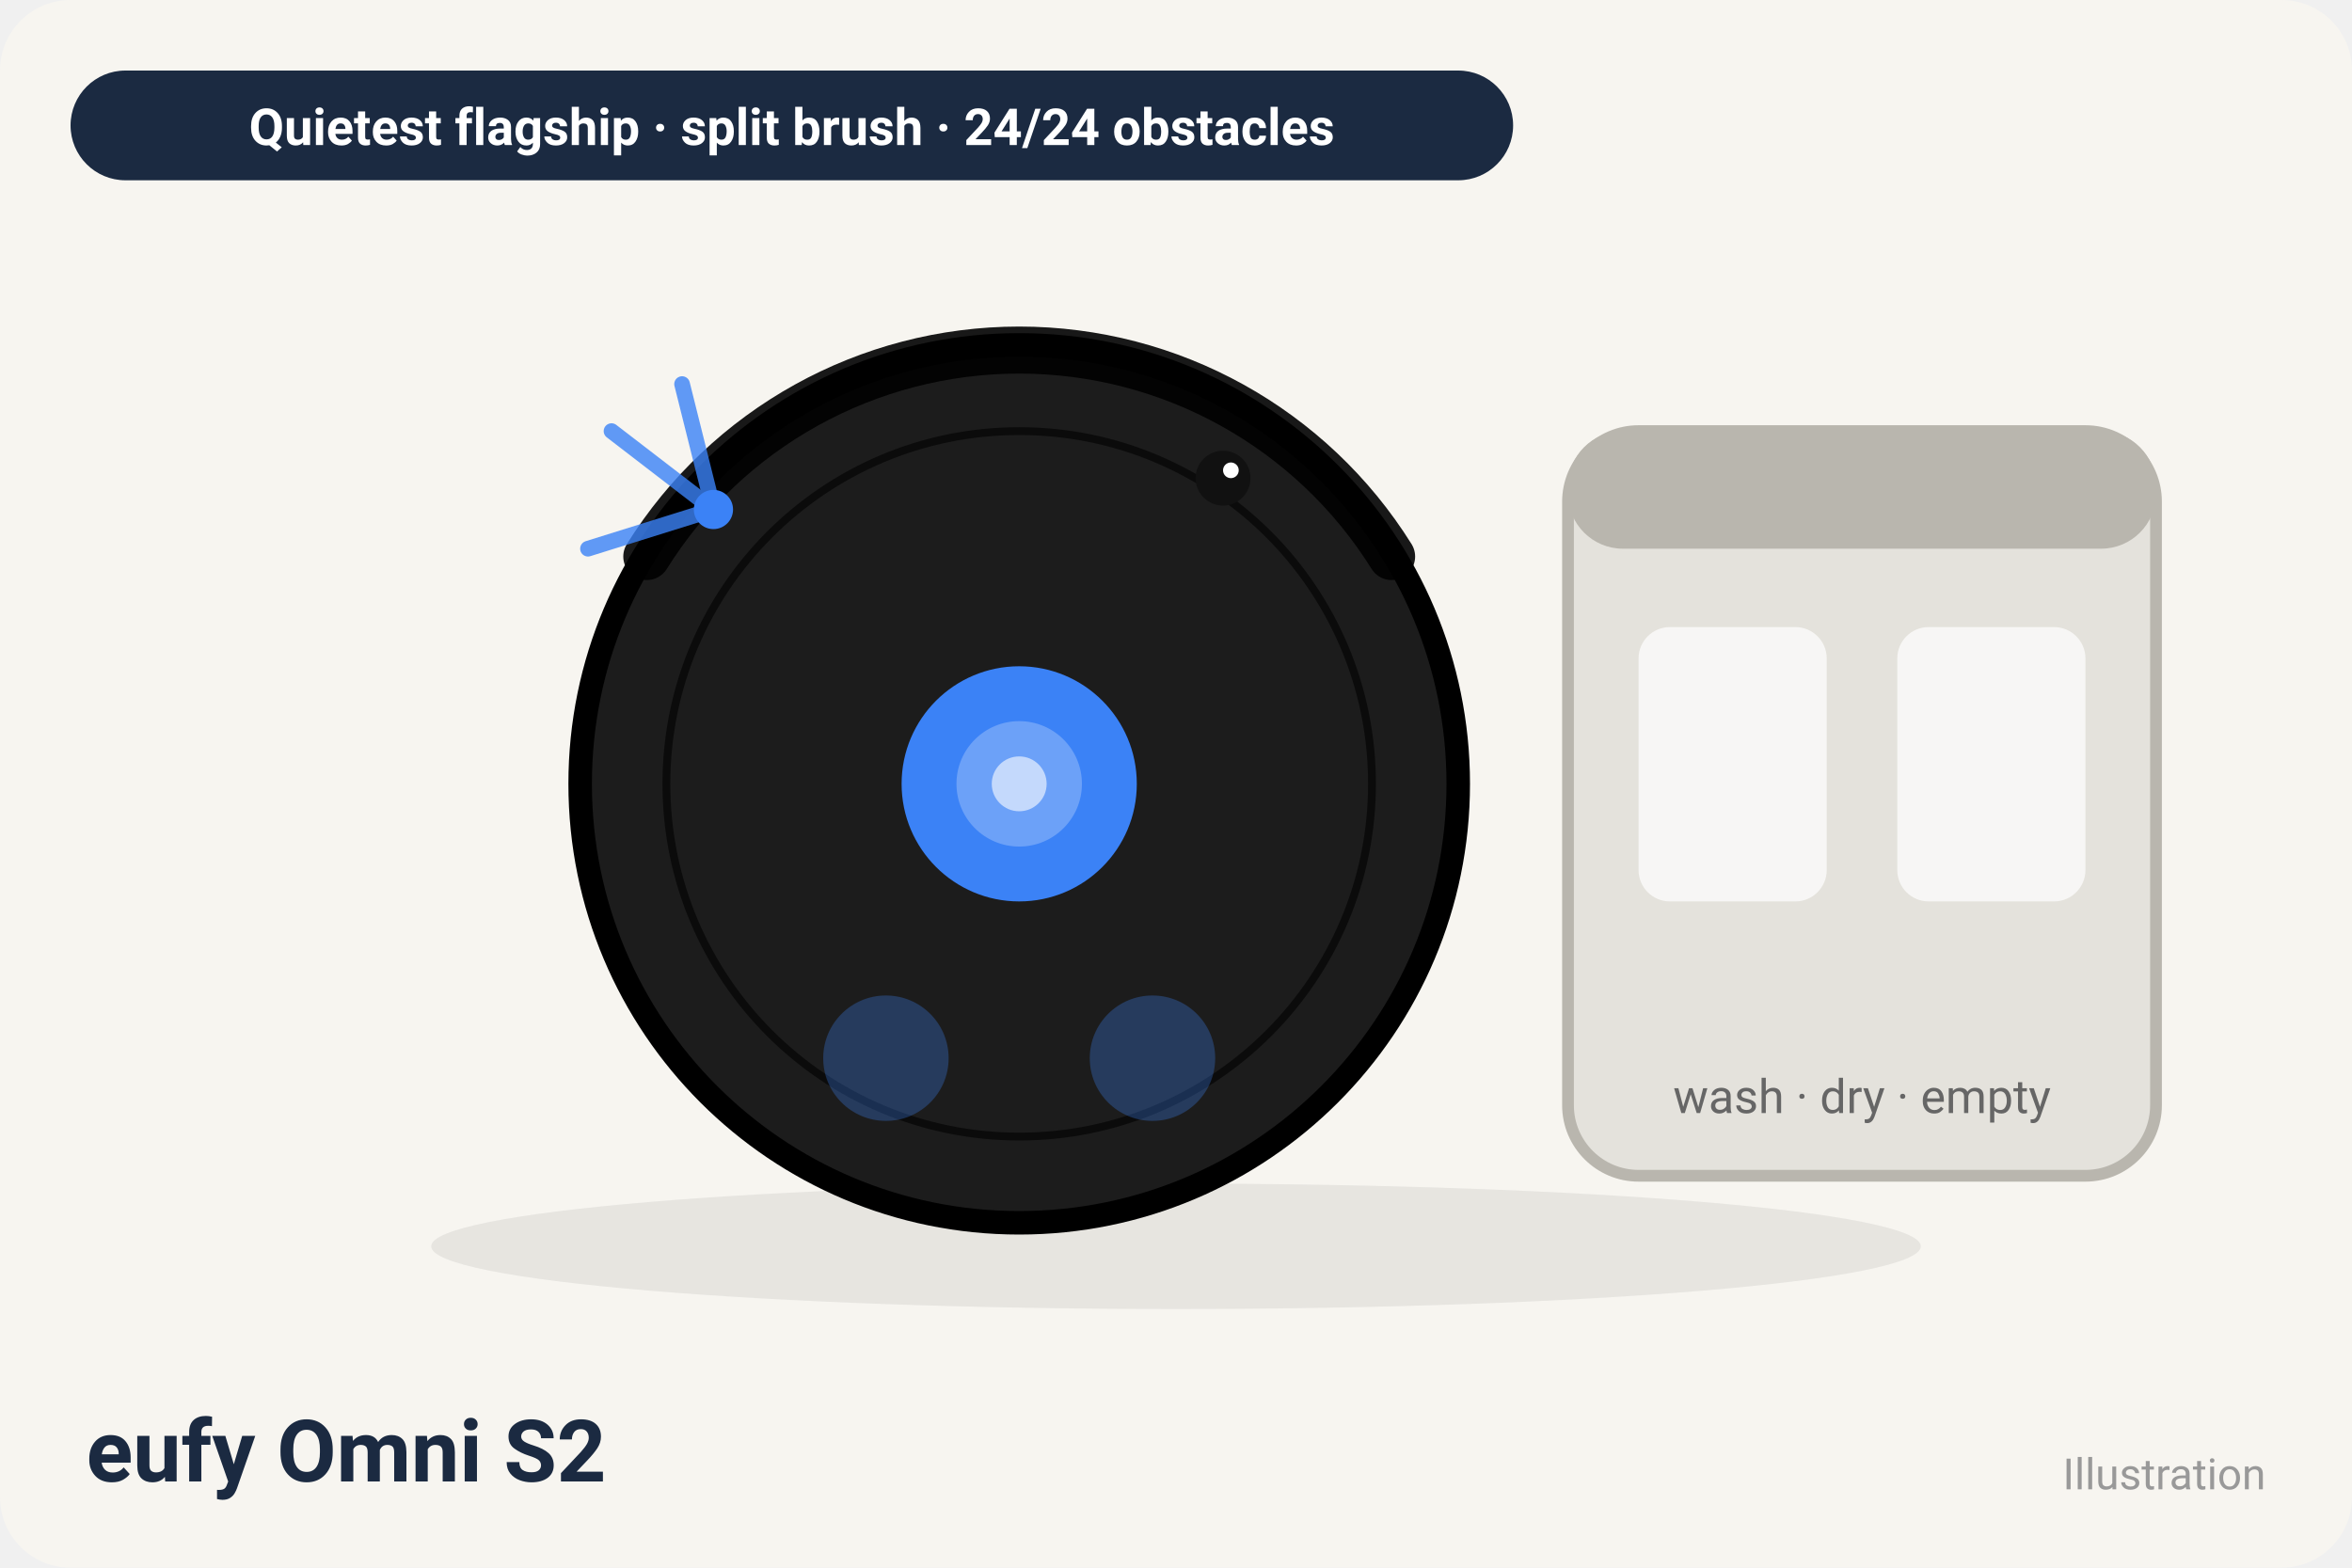
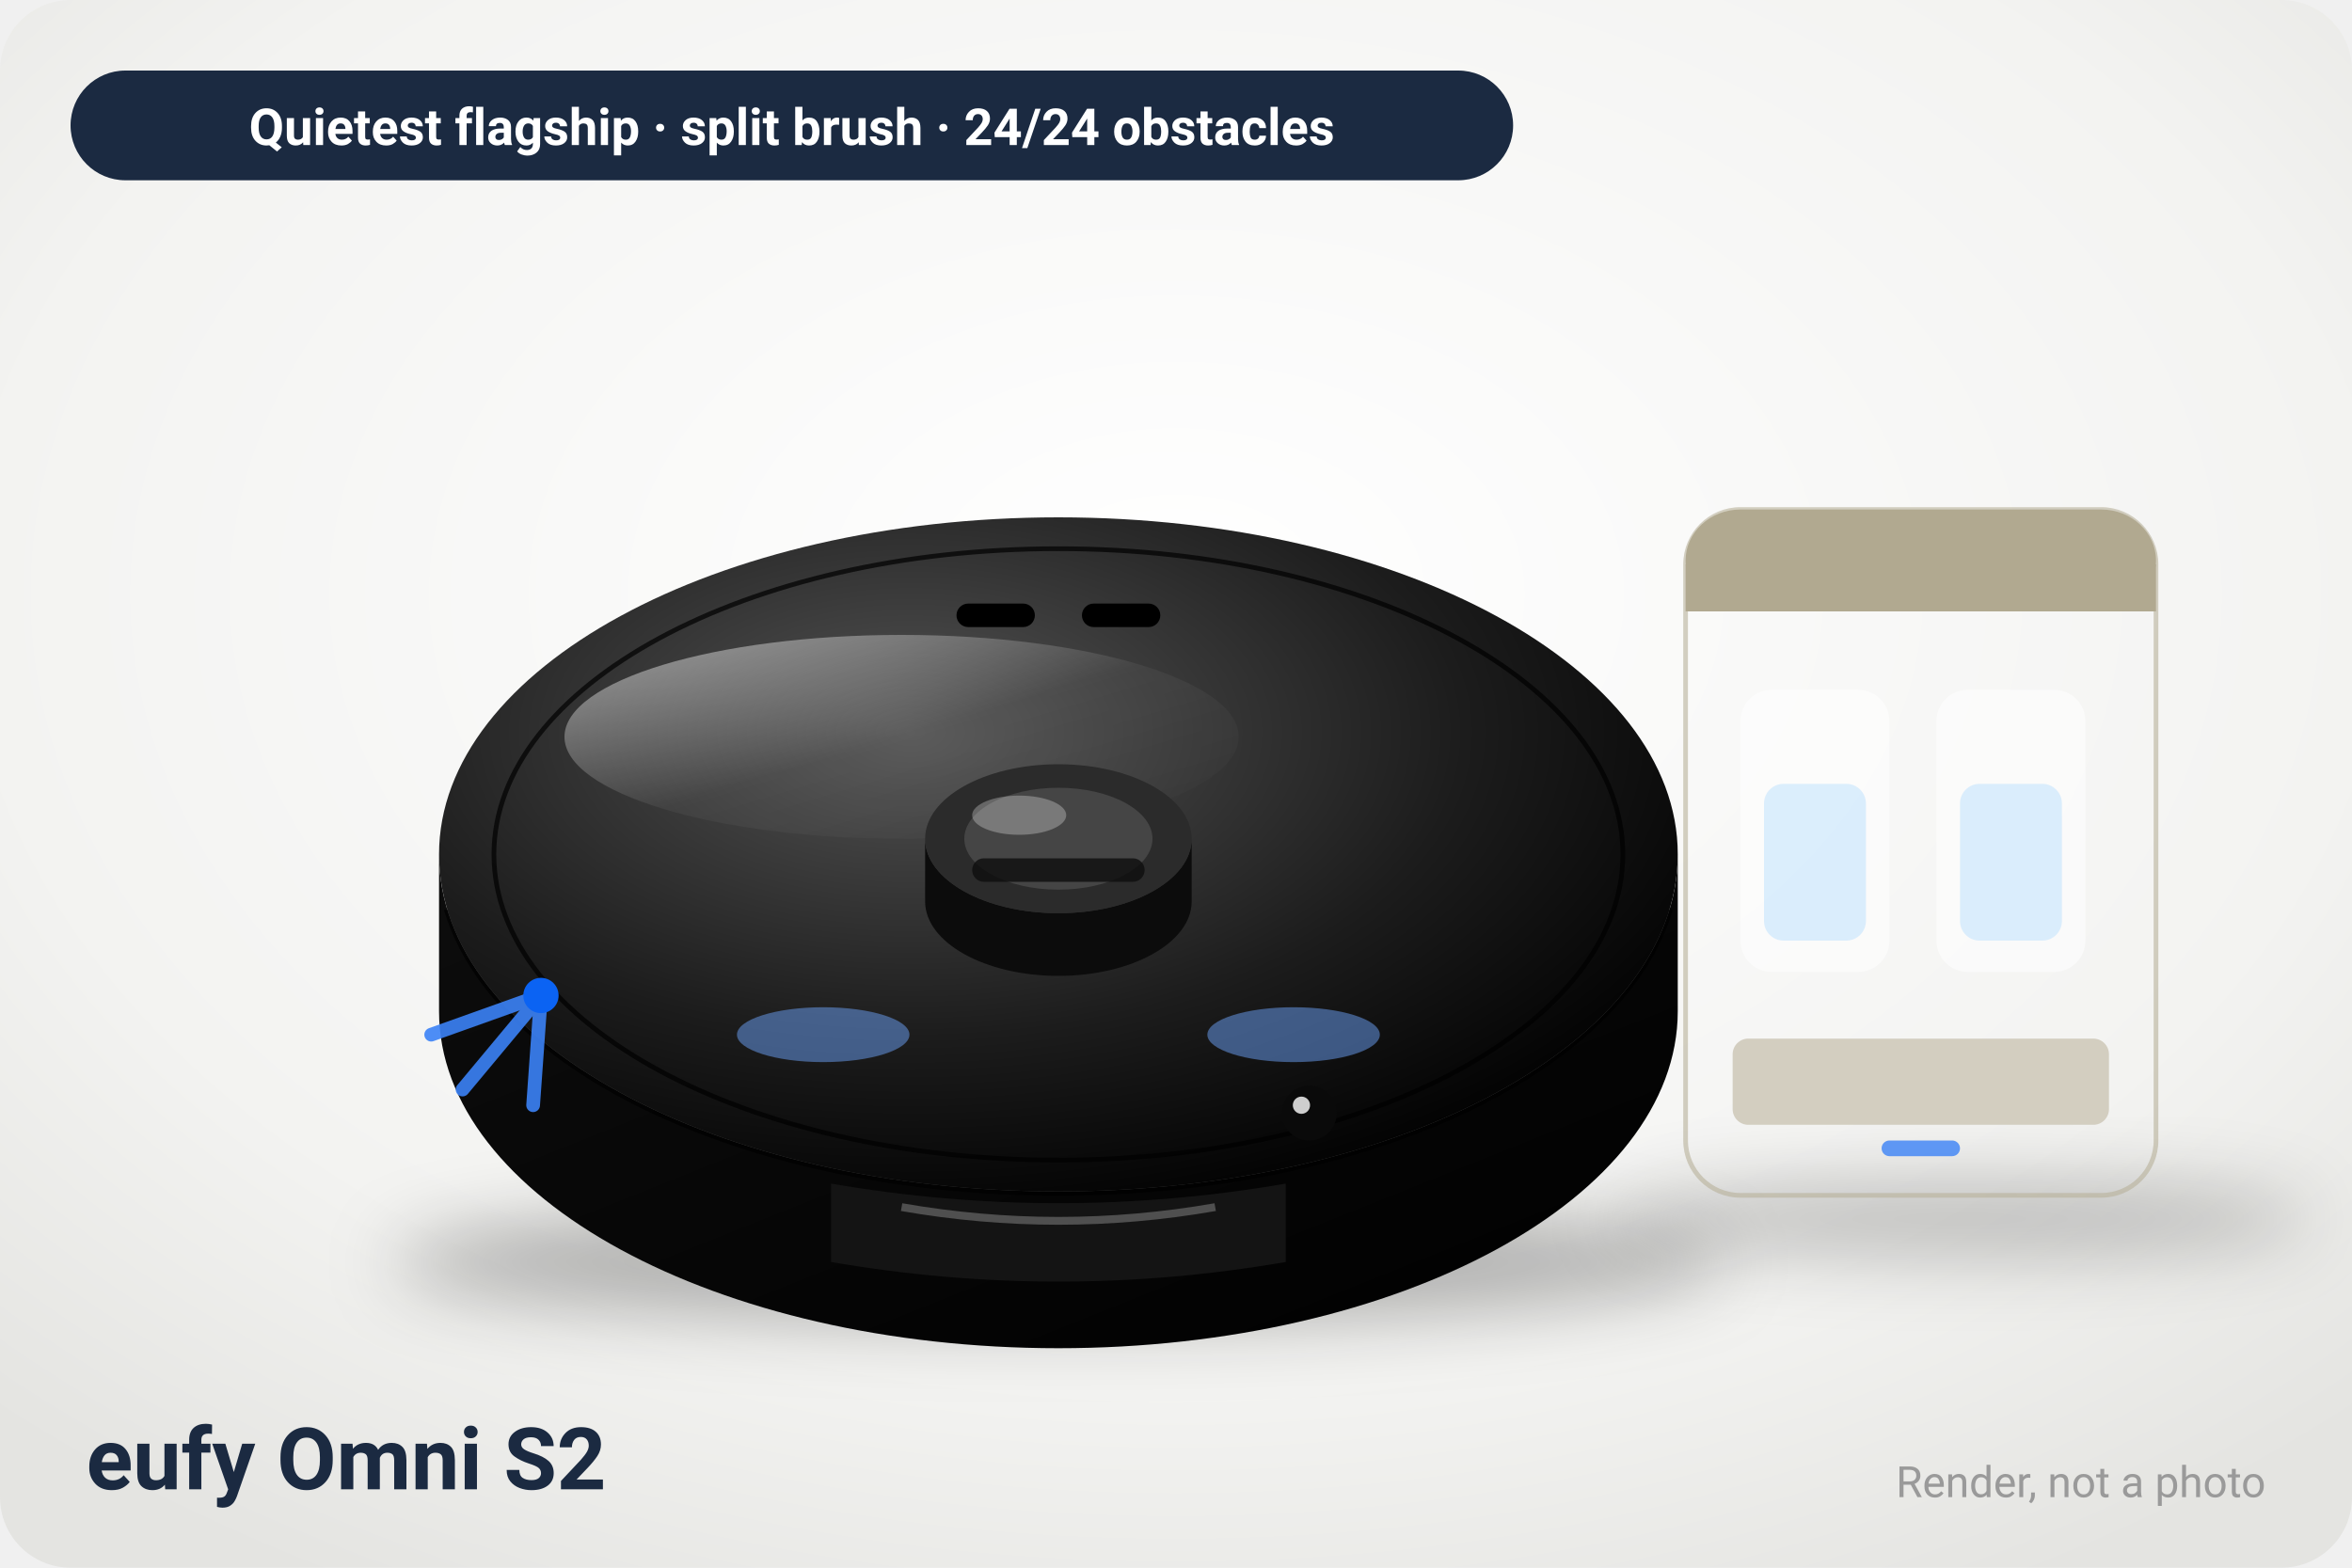
- <svg xmlns="http://www.w3.org/2000/svg" viewBox="0 0 600 400" role="img" aria-label="eufy Omni S2 (illustration)">
-   <rect width="600" height="400" rx="18" fill="#F7F5F0" />
-   <ellipse cx="300" cy="318" rx="190" ry="16" fill="#000" opacity="0.07" />
-   <rect x="400" y="110" width="150" height="190" rx="18" fill="#E4E2DC" stroke="#B9B6AE" stroke-width="3" />
-   <rect x="400" y="110" width="150" height="30" rx="14" fill="#B9B6AE" />
-   <rect x="418" y="160" width="48" height="70" rx="8" fill="#fff" opacity="0.7" />
-   <rect x="484" y="160" width="48" height="70" rx="8" fill="#fff" opacity="0.7" />
-   <text x="475.0" y="284" text-anchor="middle" font-family="-apple-system,Segoe UI,Roboto,Helvetica,Arial,sans-serif" font-size="12" fill="#666">wash · dry · empty</text>
-   <circle cx="260" cy="200" r="112" fill="#1C1C1C" stroke="#000" stroke-width="6" />
-   <circle cx="260" cy="200" r="90" fill="none" stroke="#000" stroke-width="2" opacity="0.6" />
-   <path d="M 165 142 A 112 112 0 0 1 355 142" fill="none" stroke="#000" stroke-width="12" stroke-linecap="round" opacity="0.9" />
-   <circle cx="260" cy="200" r="30" fill="#3B82F6" />
-   <circle cx="260" cy="200" r="16" fill="#fff" opacity="0.25" />
-   <circle cx="260" cy="200" r="7" fill="#fff" opacity="0.6" />
-   <circle cx="312" cy="122" r="7" fill="#111" />
-   <circle cx="314" cy="120" r="2" fill="#fff" />
-   <g stroke="#3B82F6" stroke-width="4" stroke-linecap="round" opacity="0.8">
-     <line x1="182" y1="130" x2="156" y2="110" />
-     <line x1="182" y1="130" x2="150" y2="140" />
-     <line x1="182" y1="130" x2="174" y2="98" />
+ <svg xmlns="http://www.w3.org/2000/svg" viewBox="0 0 600 400" role="img" aria-label="eufy Omni S2 (product render)">
+   <defs>
+     <radialGradient id="cs2-bg" cx="50%" cy="38%" r="72%">
+       <stop offset="0" stop-color="#ffffff" />
+       <stop offset="0.7" stop-color="#f3f3f1" />
+       <stop offset="1" stop-color="#e4e4e1" />
+     </radialGradient>
+     <filter id="cs2-blur" x="-30%" y="-80%" width="160%" height="300%">
+       <feGaussianBlur stdDeviation="9" />
+     </filter>
+     <filter id="cs2-soft" x="-20%" y="-20%" width="140%" height="140%">
+       <feGaussianBlur stdDeviation="2.2" />
+     </filter>
+     <filter id="cs2-glow" x="-50%" y="-50%" width="200%" height="200%">
+       <feGaussianBlur stdDeviation="5" />
+     </filter>
+     <linearGradient id="cs2-front" x1="0" y1="0" x2="0.35" y2="1">
+       <stop offset="0" stop-color="#363636" />
+       <stop offset="0.55" stop-color="#1C1C1C" />
+       <stop offset="1" stop-color="#050505" />
+     </linearGradient>
+     <linearGradient id="cs2-side" x1="0" y1="0" x2="1" y2="1">
+       <stop offset="0" stop-color="#0d0d0d" />
+       <stop offset="1" stop-color="#000000" />
+     </linearGradient>
+     <linearGradient id="cs2-top" x1="0" y1="0" x2="1" y2="1">
+       <stop offset="0" stop-color="#595959" />
+       <stop offset="1" stop-color="#2b2b2b" />
+     </linearGradient>
+     <radialGradient id="cs2-dome" cx="38%" cy="32%" r="75%">
+       <stop offset="0" stop-color="#545454" />
+       <stop offset="0.6" stop-color="#1C1C1C" />
+       <stop offset="1" stop-color="#000000" />
+     </radialGradient>
+     <linearGradient id="cs2-gloss" x1="0" y1="0" x2="1" y2="1">
+       <stop offset="0" stop-color="#ffffff" stop-opacity="0.55" />
+       <stop offset="0.5" stop-color="#ffffff" stop-opacity="0.05" />
+       <stop offset="1" stop-color="#ffffff" stop-opacity="0" />
+     </linearGradient>
+     <linearGradient id="cs2-screen" x1="0" y1="0" x2="1" y2="1">
+       <stop offset="0" stop-color="#1d2a3a" />
+       <stop offset="1" stop-color="#060a10" />
+     </linearGradient>
+     <linearGradient id="cs2-metal" x1="0" y1="0" x2="1" y2="0">
+       <stop offset="0" stop-color="#d9d9d6" />
+       <stop offset="0.35" stop-color="#f4f4f2" />
+       <stop offset="0.65" stop-color="#bdbdb9" />
+       <stop offset="1" stop-color="#e6e6e3" />
+     </linearGradient>
+     <linearGradient id="cs2-accent" x1="0" y1="0" x2="0" y2="1">
+       <stop offset="0" stop-color="#84b1f9" />
+       <stop offset="1" stop-color="#0b5fe9" />
+     </linearGradient>
+     <linearGradient id="cs2-lens" x1="0" y1="0" x2="1" y2="1">
+       <stop offset="0" stop-color="#5a6470" />
+       <stop offset="0.45" stop-color="#1c2129" />
+       <stop offset="0.55" stop-color="#2b323c" />
+       <stop offset="1" stop-color="#0c0f14" />
+     </linearGradient>
+   </defs>
+   <rect width="600" height="400" rx="18" fill="url(#cs2-bg)" />
+   <ellipse cx="270" cy="322" rx="170" ry="16" fill="#000" opacity="0.28" filter="url(#cs2-blur)" />
+   <ellipse cx="500.0" cy="311" rx="90.0" ry="10" fill="#000" opacity="0.22" filter="url(#cs2-blur)" />
+   <path d="M 550 135.6 L 578.6 112.2 L 578.6 276.0 Q 578.6 281.6 574.4 281.6 L 550 302.9 Z" fill="url(#cs2d-side)" />
+   <path d="M 437.0 130 L 465.6 106.6 L 574.4 106.6 Q 578.6 106.6 578.6 112.2 L 550 135.6 Q 550 130 543.0 130 Z" fill="url(#cs2d-top)" />
+   <rect x="430" y="130" width="120" height="175" rx="14" fill="url(#cs2d-front)" />
+   <rect x="430" y="130" width="120" height="175" rx="14" fill="none" stroke="#b7b099" stroke-width="1.2" opacity="0.6" />
+   <path d="M 444 133 L 536 133" stroke="#fff" stroke-opacity="0.35" stroke-width="2" stroke-linecap="round" />
+   <rect x="430" y="130" width="120" height="26" rx="14" fill="#b1a990" />
+   <rect x="430" y="144" width="120" height="12" fill="#b1a990" />
+   <rect x="444.0" y="176" width="38.0" height="72" rx="8" fill="#ffffff" opacity="0.55" />
+   <rect x="450.0" y="200" width="26.0" height="40" rx="5" fill="#9fd3ff" opacity="0.35" />
+   <rect x="494.0" y="176" width="38.0" height="72" rx="8" fill="#ffffff" opacity="0.55" />
+   <rect x="500.0" y="200" width="26.0" height="40" rx="5" fill="#9fd3ff" opacity="0.35" />
+   <rect x="442" y="265" width="96" height="22" rx="4" fill="#d3cec0" />
+   <rect x="480.0" y="291" width="20" height="4" rx="2" fill="#3B82F6" opacity="0.8" />
+   <path d="M 112 218 A 158 86 0 0 0 428 218 L 428 258 A 158 86 0 0 1 112 258 Z" fill="url(#cs2-side)" />
+   <path d="M 114 232 A 158 86 0 0 0 426 232" fill="none" stroke="#000000" stroke-width="1.5" opacity="0.7" />
+   <path d="M 212 302 Q 270 312 328 302 L 328 322 Q 270 332 212 322 Z" fill="#141414" />
+   <path d="M 230 308 Q 270 315 310 308" stroke="#fff" stroke-opacity="0.25" stroke-width="2" fill="none" />
+   <ellipse cx="270" cy="218" rx="158" ry="86" fill="url(#cs2-dome)" />
+   <ellipse cx="270" cy="218" rx="144" ry="78" fill="none" stroke="#000000" stroke-width="1.2" opacity="0.7" />
+   <ellipse cx="230" cy="188" rx="86" ry="26" fill="url(#cs2-gloss)" />
+   <path d="M 236 214 A 34 19 0 0 0 304 214 L 304 230 A 34 19 0 0 1 236 230 Z" fill="#0c0c0c" />
+   <ellipse cx="270" cy="214" rx="34" ry="19" fill="#2B2B2B" />
+   <ellipse cx="270" cy="214" rx="24" ry="13" fill="#454545" />
+   <rect x="248" y="219" width="44" height="6" rx="3" fill="#0d0d0d" opacity="0.8" />
+   <ellipse cx="260" cy="208" rx="12" ry="5" fill="#fff" opacity="0.28" />
+   <circle cx="334" cy="284" r="7" fill="#0a0a0a" />
+   <circle cx="332" cy="282" r="2.2" fill="#fff" opacity="0.8" />
+   <rect x="244" y="154" width="20" height="6" rx="3" fill="#000000" />
+   <rect x="276" y="154" width="20" height="6" rx="3" fill="#000000" />
+   <g stroke="#3B82F6" stroke-width="3.5" stroke-linecap="round" opacity="0.9">
+     <line x1="138" y1="254" x2="110" y2="264" />
+     <line x1="138" y1="254" x2="118" y2="278" />
+     <line x1="138" y1="254" x2="136" y2="282" />
  </g>
-   <circle cx="182" cy="130" r="5" fill="#3B82F6" />
-   <circle cx="226" cy="270" r="16" fill="#3B82F6" opacity="0.3" />
-   <circle cx="294" cy="270" r="16" fill="#3B82F6" opacity="0.3" />
+   <circle cx="138" cy="254" r="4.5" fill="#0b63f3" />
+   <ellipse cx="210" cy="264" rx="22" ry="7" fill="#6ca1f8" opacity="0.5" />
+   <ellipse cx="330" cy="264" rx="22" ry="7" fill="#6ca1f8" opacity="0.5" />
  <g font-family="-apple-system,Segoe UI,Roboto,Helvetica,Arial,sans-serif">
    <rect x="18" y="18" width="368" height="28" rx="14" fill="#1B2A41" />
    <text x="202.0" y="37" text-anchor="middle" font-size="13" font-weight="700" fill="#fff">Quietest flagship · split brush · 24/24 obstacles</text>
-     <text x="22" y="378" font-size="22" font-weight="700" fill="#1B2A41">eufy Omni S2</text>
-     <text x="578" y="380" text-anchor="end" font-size="11" fill="#999">Illustration</text>
+     <text x="22" y="380" font-size="22" font-weight="700" fill="#1B2A41">eufy Omni S2</text>
+     <text x="578" y="382" text-anchor="end" font-size="11" fill="#9a9a9a">Render, not a photo</text>
  </g>
</svg>
